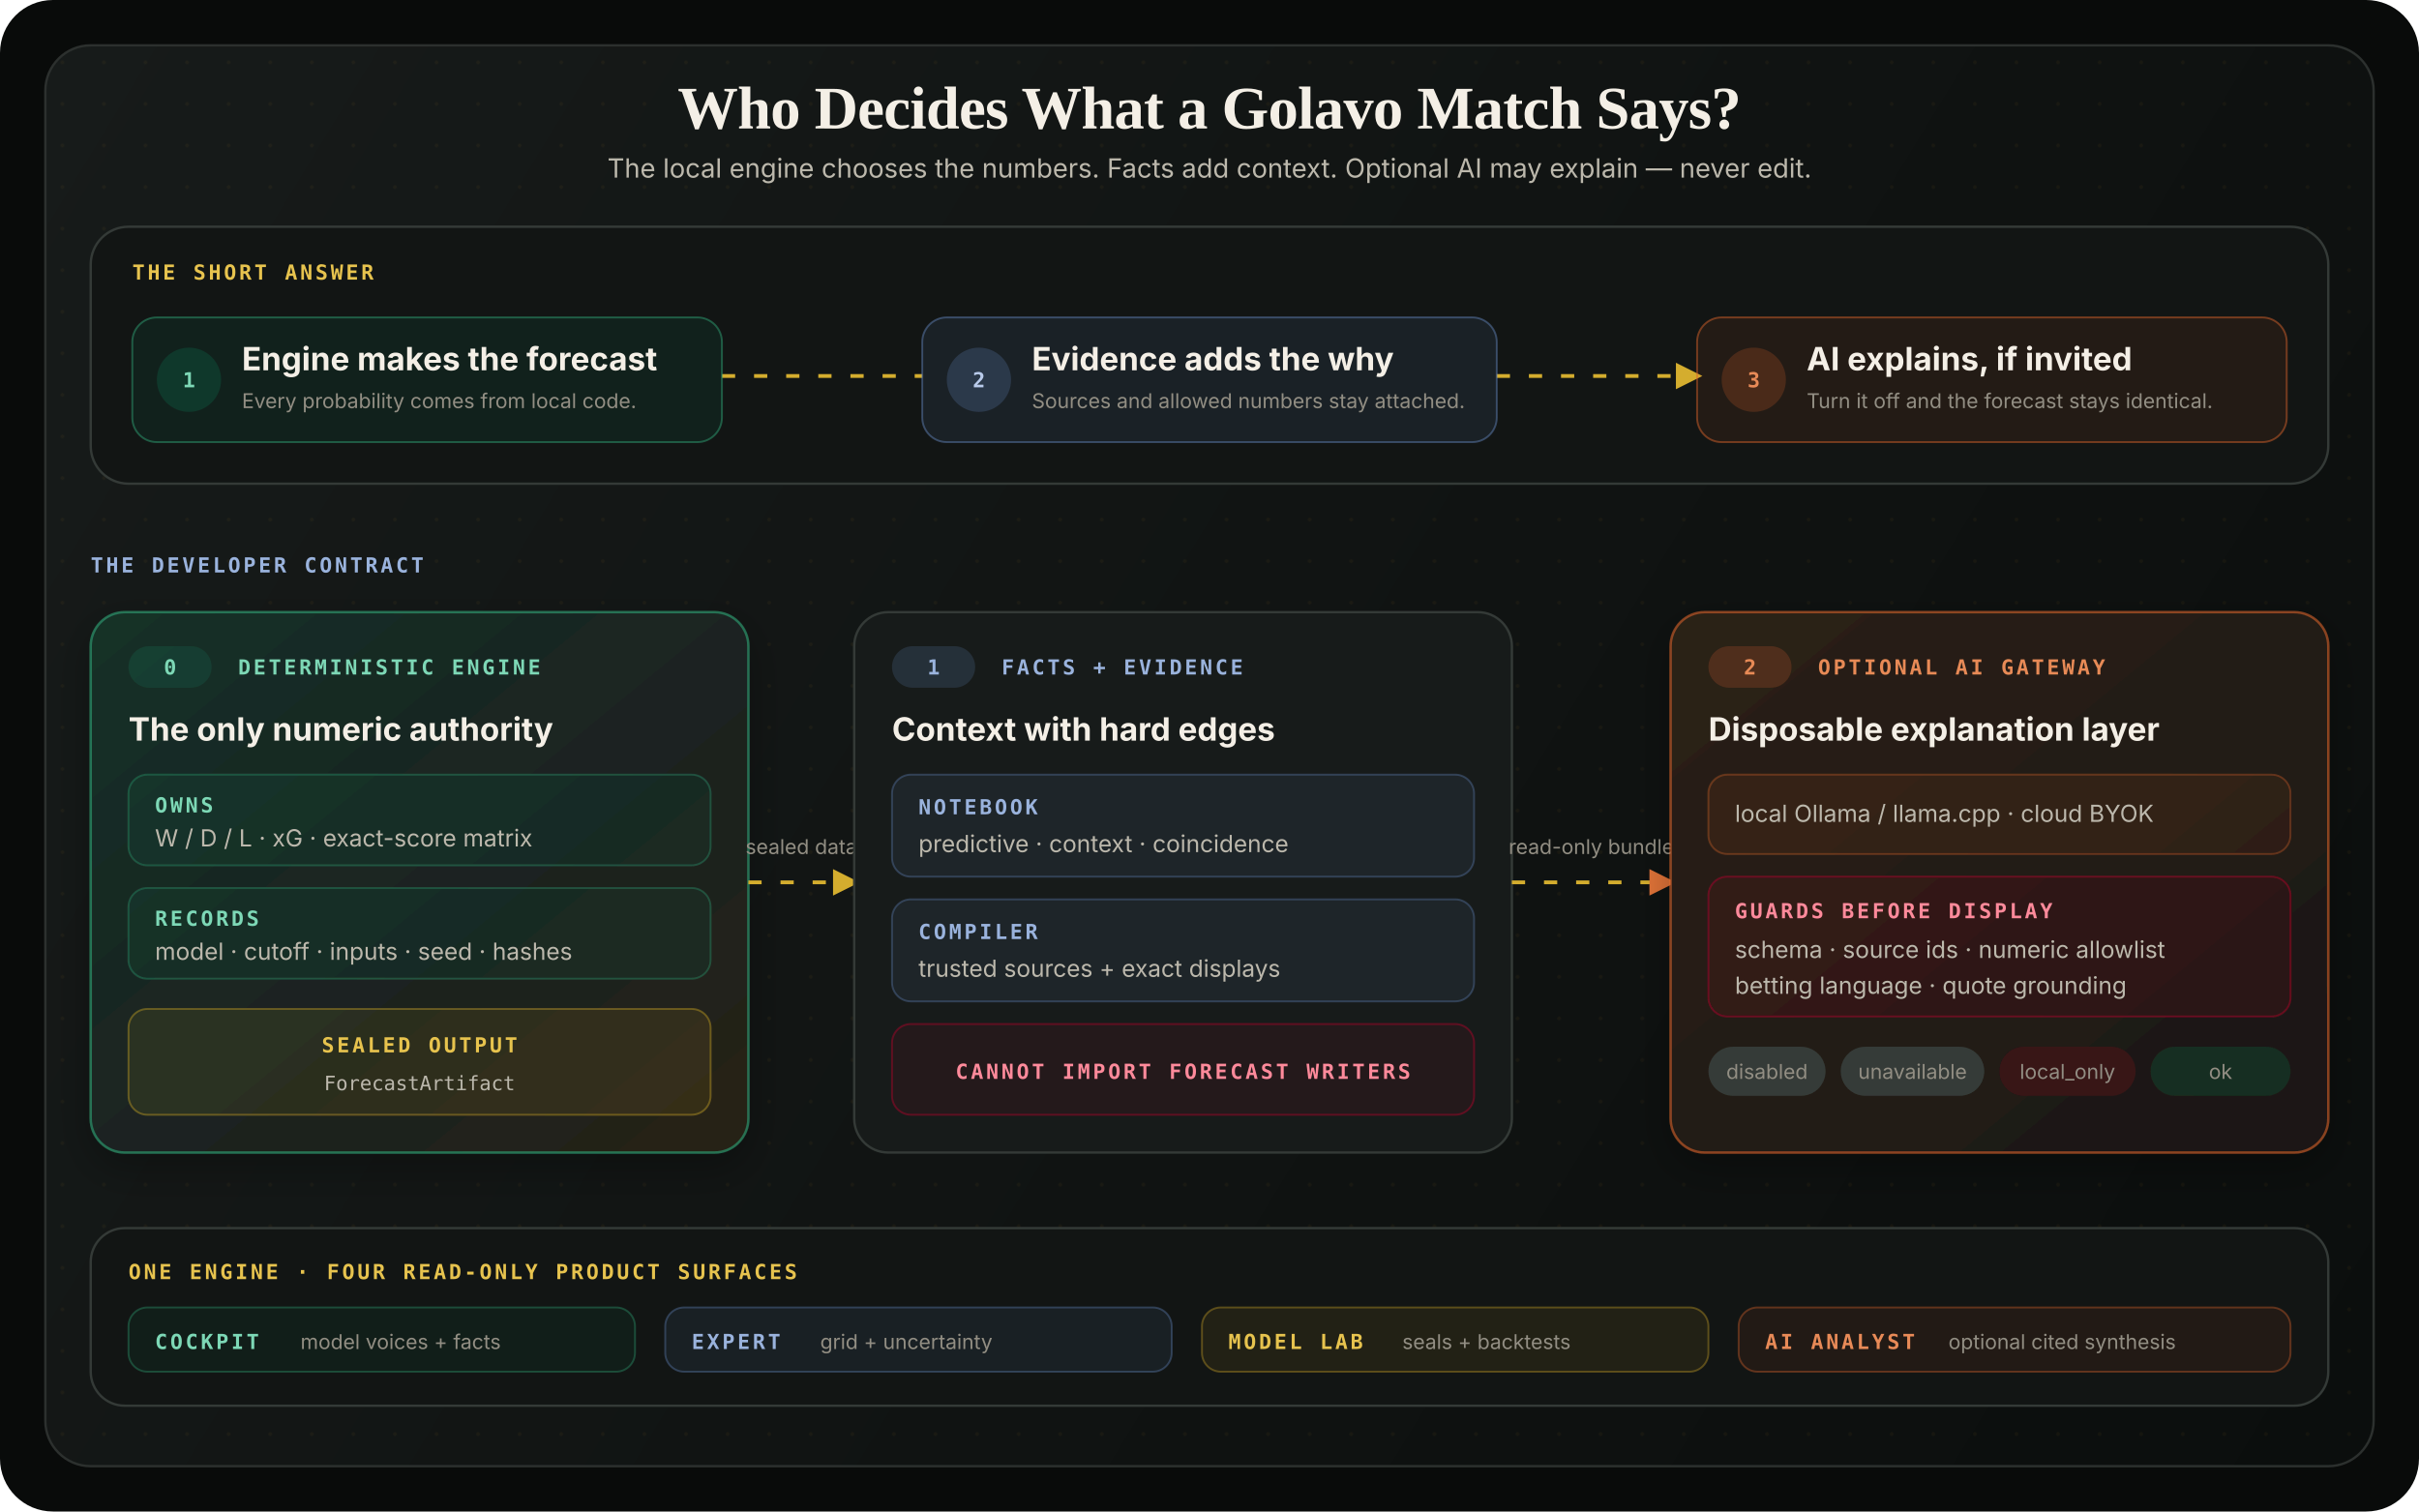
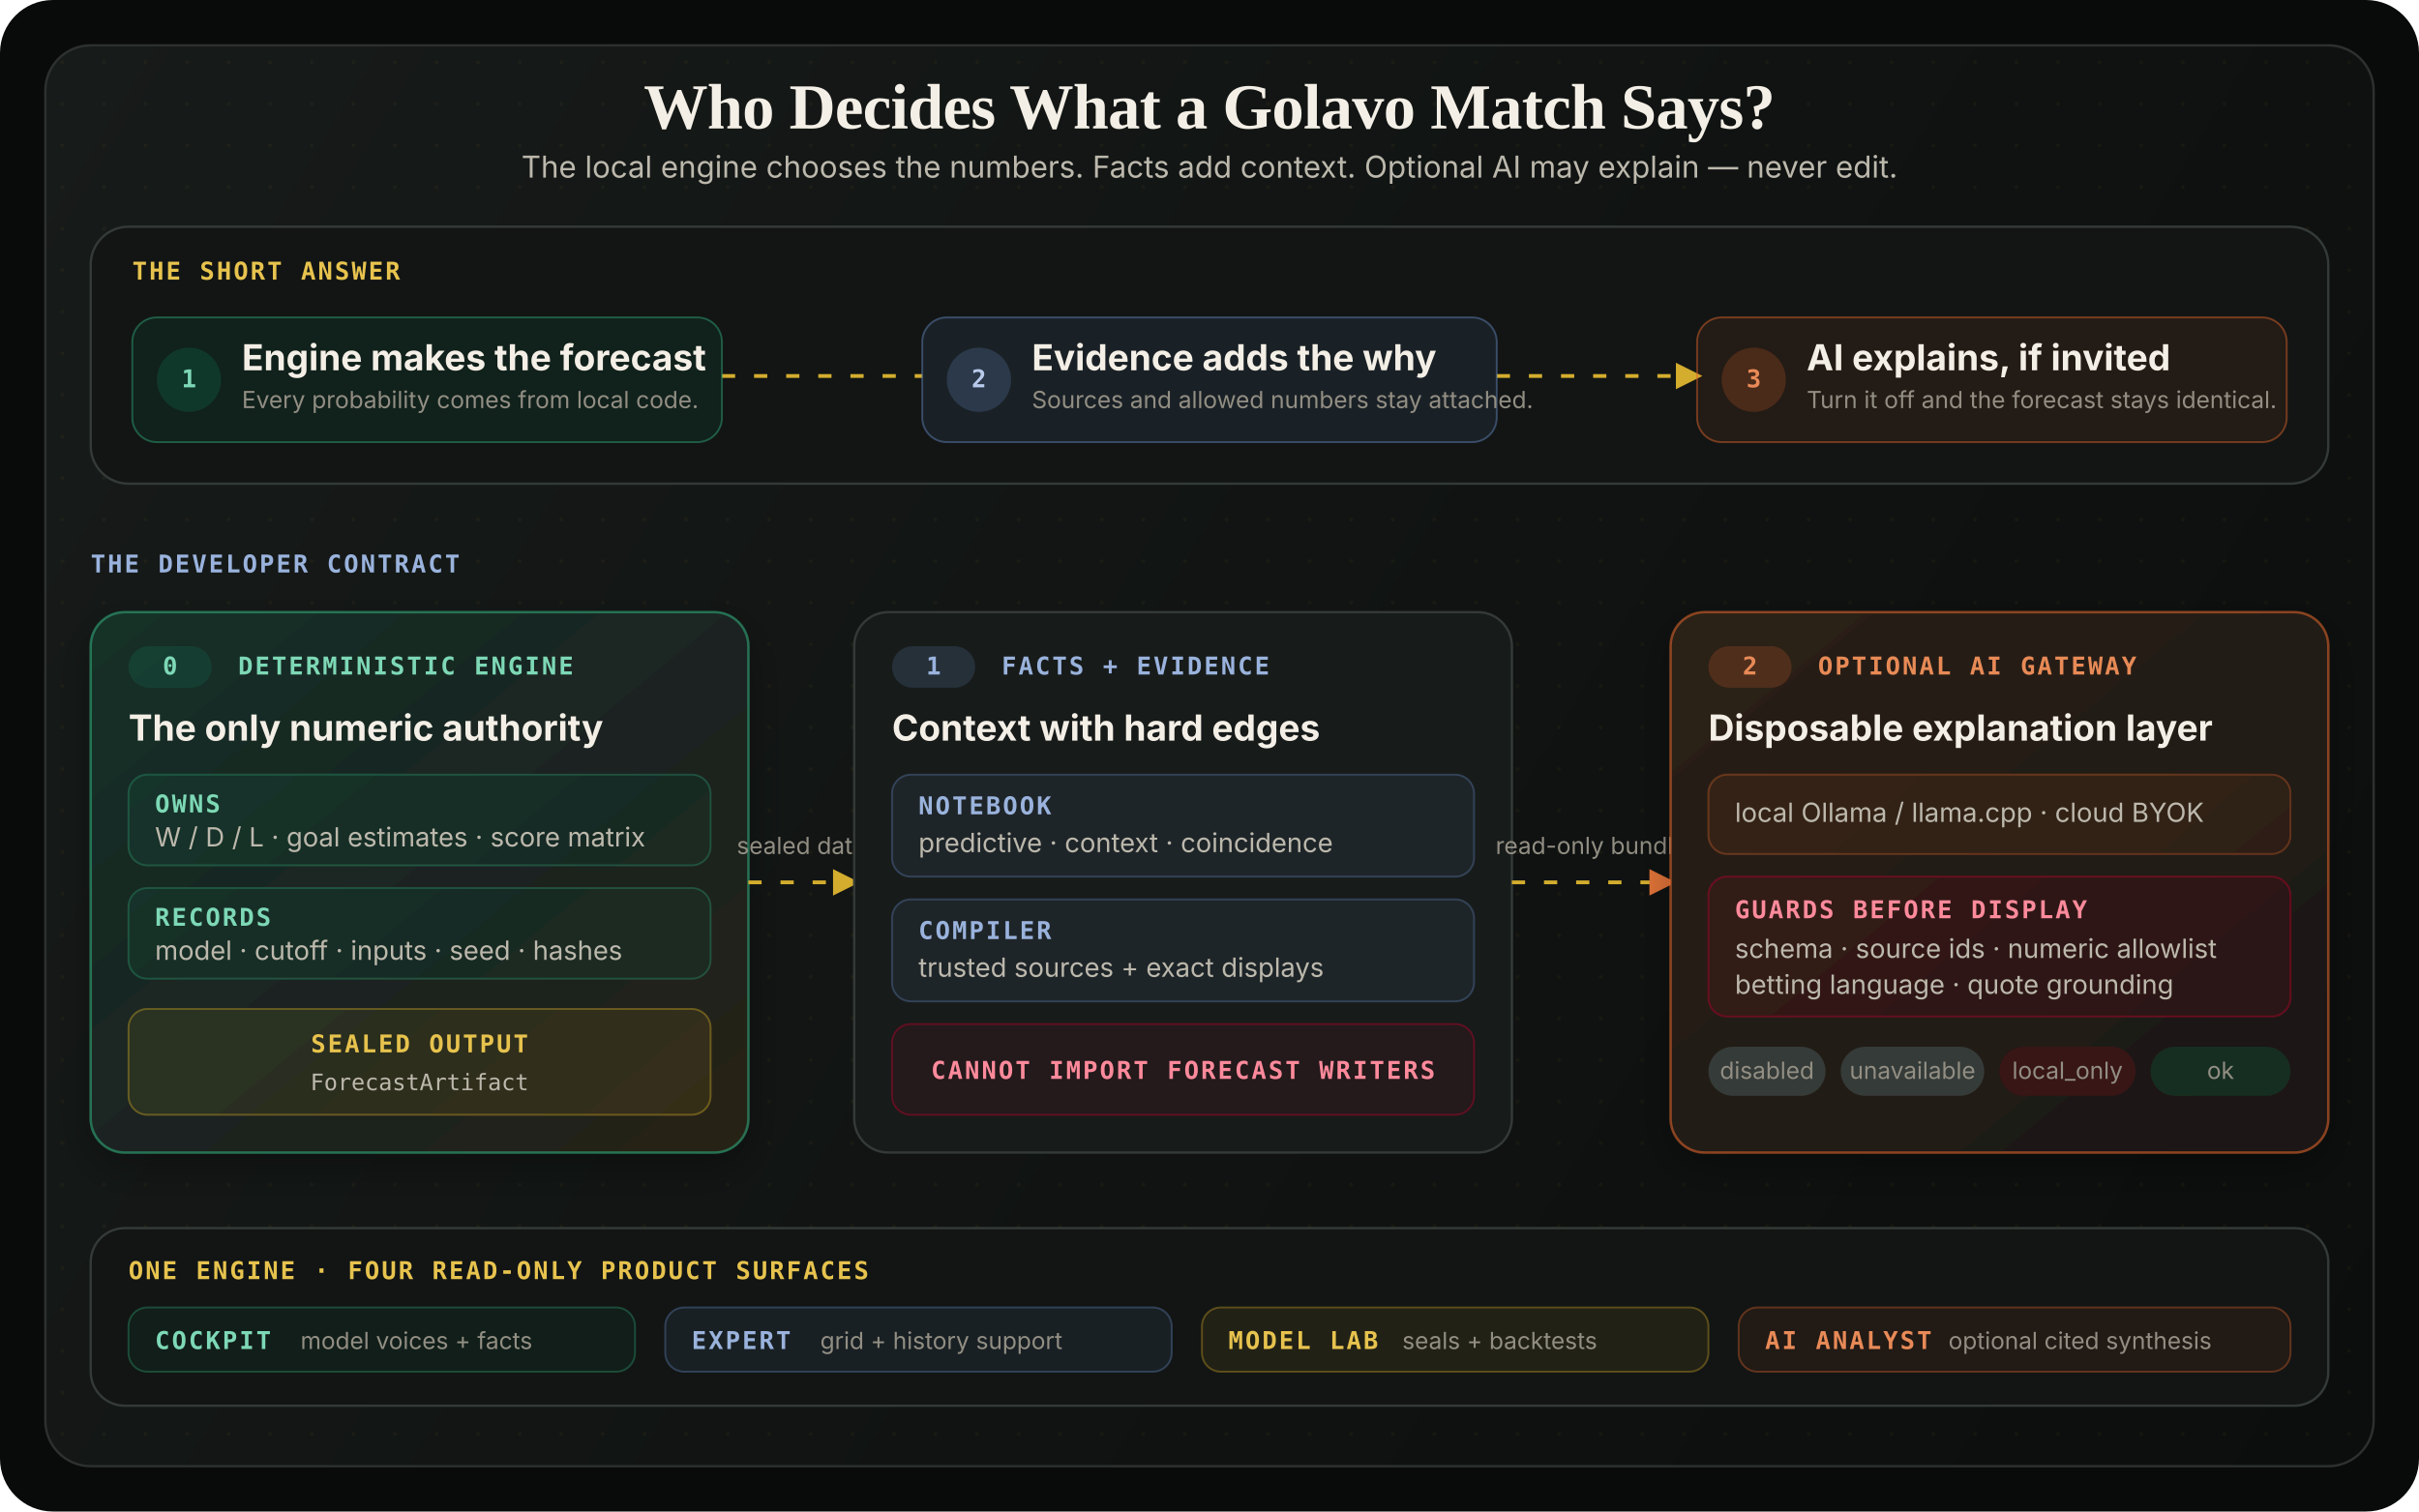
<svg xmlns="http://www.w3.org/2000/svg" width="1280" height="800" viewBox="0 0 1280 800" role="img" aria-labelledby="title desc">
  <defs>
    <linearGradient id="bg" x1="24" y1="24" x2="1256" y2="776" gradientUnits="userSpaceOnUse">
      <stop stop-color="#171B1A" />
      <stop offset=".56" stop-color="#101312" />
      <stop offset="1" stop-color="#0B0E0D" />
    </linearGradient>
    <linearGradient id="engine" x1="0" y1="0" x2="1" y2="1">
      <stop stop-color="#173128" />
      <stop offset=".62" stop-color="#1B211F" />
      <stop offset="1" stop-color="#282216" />
    </linearGradient>
    <linearGradient id="ai" x1="0" y1="0" x2="1" y2="1">
      <stop stop-color="#2B2117" />
      <stop offset="1" stop-color="#1B1713" />
    </linearGradient>
    <pattern id="dots" width="22" height="22" patternUnits="userSpaceOnUse">
      <circle cx="11" cy="11" r="1" fill="#C9A227" fill-opacity=".055" />
    </pattern>
    <filter id="shadow" x="-20%" y="-20%" width="140%" height="160%">
      <feDropShadow dx="0" dy="8" stdDeviation="11" flood-color="#000" flood-opacity=".28" />
    </filter>
    <marker id="gold" viewBox="0 0 10 10" refX="8" refY="5" markerWidth="7" markerHeight="7" orient="auto">
      <path d="M0 0L10 5L0 10Z" fill="#D4AD2E" />
    </marker>
    <marker id="orange" viewBox="0 0 10 10" refX="8" refY="5" markerWidth="7" markerHeight="7" orient="auto">
      <path d="M0 0L10 5L0 10Z" fill="#E07338" />
    </marker>
    <style>
-       .title{font:600 32px Georgia,"Times New Roman",serif;letter-spacing:-.35px;fill:#F4EFE6}.sub{font:400 14px -apple-system,BlinkMacSystemFont,"Segoe UI",sans-serif;fill:#BCB8AC}.kicker{font:700 11px ui-monospace,"SF Mono",Menlo,monospace;letter-spacing:1.45px}.head{font:650 17px -apple-system,BlinkMacSystemFont,"Segoe UI",sans-serif;fill:#F4EFE6}.body{font:400 12.5px -apple-system,BlinkMacSystemFont,"Segoe UI",sans-serif;fill:#BCB8AC}.small{font:400 10.8px -apple-system,BlinkMacSystemFont,"Segoe UI",sans-serif;fill:#928E83}.mono{font:500 10.5px ui-monospace,"SF Mono",Menlo,monospace;fill:#BCB8AC}.card{fill:#171B1A;stroke:#343A37;stroke-width:1.25}.signal{fill:none;stroke:#D4AD2E;stroke-width:2;stroke-dasharray:7 10;animation:travel 3.6s linear infinite}@keyframes travel{to{stroke-dashoffset:-68}}@media(prefers-reduced-motion:reduce){.signal{animation:none}}
+       .title{font:600 34px Georgia,"Times New Roman",serif;letter-spacing:-.35px;fill:#F4EFE6}.sub{font:400 16px -apple-system,BlinkMacSystemFont,"Segoe UI",sans-serif;fill:#BCB8AC}.kicker{font:700 13px ui-monospace,"SF Mono",Menlo,monospace;letter-spacing:1.1px}.head{font:650 19px -apple-system,BlinkMacSystemFont,"Segoe UI",sans-serif;fill:#F4EFE6}.body{font:400 14px -apple-system,BlinkMacSystemFont,"Segoe UI",sans-serif;fill:#BCB8AC}.small{font:400 12.5px -apple-system,BlinkMacSystemFont,"Segoe UI",sans-serif;fill:#928E83}.mono{font:500 12px ui-monospace,"SF Mono",Menlo,monospace;fill:#BCB8AC}.card{fill:#171B1A;stroke:#343A37;stroke-width:1.25}.signal{fill:none;stroke:#D4AD2E;stroke-width:2;stroke-dasharray:7 10;animation:travel 3.6s linear infinite}@keyframes travel{to{stroke-dashoffset:-68}}@media(prefers-reduced-motion:reduce){.signal{animation:none}}
    </style>
  </defs>
  <rect width="1280" height="800" rx="28" fill="#090B0A" />
  <rect x="24" y="24" width="1232" height="752" rx="24" fill="url(#bg)" stroke="#2C302E" stroke-width="1.25" />
  <rect x="25" y="25" width="1230" height="750" rx="23" fill="url(#dots)" />
  <text x="640" y="68" text-anchor="middle" class="title">Who Decides What a Golavo Match Says?</text>
  <text x="640" y="94" text-anchor="middle" class="sub">The local engine chooses the numbers. Facts add context. Optional AI may explain — never edit.</text>
  <g transform="translate(48 120)">
    <rect width="1184" height="136" rx="20" fill="#121514" stroke="#343A37" stroke-width="1.25" />
    <text x="22" y="28" class="kicker" fill="#E7C34E">THE SHORT ANSWER</text>
    <path d="M334 79H440M744 79H850" class="signal" marker-end="url(#gold)" />
    <g transform="translate(22 48)">
      <rect width="312" height="66" rx="13" fill="#0B6E4F" fill-opacity=".14" stroke="#2F9E73" stroke-opacity=".5" />
      <circle cx="30" cy="33" r="17" fill="#0B6E4F" fill-opacity=".3" />
      <text x="30" y="37" text-anchor="middle" class="kicker" fill="#7DD8B6">1</text>
      <text x="58" y="28" class="head">Engine makes the forecast</text>
      <text x="58" y="48" class="small">Every probability comes from local code.</text>
    </g>
    <g transform="translate(440 48)">
      <rect width="304" height="66" rx="13" fill="#6082B8" fill-opacity=".11" stroke="#6082B8" stroke-opacity=".48" />
      <circle cx="30" cy="33" r="17" fill="#6082B8" fill-opacity=".25" />
      <text x="30" y="37" text-anchor="middle" class="kicker" fill="#B9CBEB">2</text>
      <text x="58" y="28" class="head">Evidence adds the why</text>
      <text x="58" y="48" class="small">Sources and allowed numbers stay attached.</text>
    </g>
    <g transform="translate(850 48)">
      <rect width="312" height="66" rx="13" fill="#D9622B" fill-opacity=".09" stroke="#D9622B" stroke-opacity=".48" />
      <circle cx="30" cy="33" r="17" fill="#D9622B" fill-opacity=".22" />
      <text x="30" y="37" text-anchor="middle" class="kicker" fill="#E88A57">3</text>
      <text x="58" y="28" class="head">AI explains, if invited</text>
      <text x="58" y="48" class="small">Turn it off and the forecast stays identical.</text>
    </g>
  </g>
  <g transform="translate(48 286)">
    <text x="0" y="17" class="kicker" fill="#9AB3DD">THE DEVELOPER CONTRACT</text>
    <g transform="translate(0 38)" filter="url(#shadow)">
      <rect width="348" height="286" rx="18" fill="url(#engine)" stroke="#2F9E73" stroke-opacity=".64" stroke-width="1.3" />
      <rect x="20" y="18" width="44" height="22" rx="11" fill="#0B6E4F" fill-opacity=".26" />
      <text x="42" y="33" text-anchor="middle" class="kicker" fill="#7DD8B6">0</text>
      <text x="78" y="33" class="kicker" fill="#7DD8B6">DETERMINISTIC ENGINE</text>
      <text x="20" y="68" class="head">The only numeric authority</text>
      <rect x="20" y="86" width="308" height="48" rx="10" fill="#0B6E4F" fill-opacity=".12" stroke="#2F9E73" stroke-opacity=".36" />
      <text x="34" y="106" class="kicker" fill="#7DD8B6">OWNS</text>
-       <text x="34" y="124" class="body">W / D / L · xG · exact-score matrix</text>
+       <text x="34" y="124" class="body">W / D / L · goal estimates · score matrix</text>
      <rect x="20" y="146" width="308" height="48" rx="10" fill="#0B6E4F" fill-opacity=".12" stroke="#2F9E73" stroke-opacity=".36" />
      <text x="34" y="166" class="kicker" fill="#7DD8B6">RECORDS</text>
      <text x="34" y="184" class="body">model · cutoff · inputs · seed · hashes</text>
      <rect x="20" y="210" width="308" height="56" rx="10" fill="#C9A227" fill-opacity=".1" stroke="#C9A227" stroke-opacity=".42" />
      <text x="174" y="233" text-anchor="middle" class="kicker" fill="#E7C34E">SEALED OUTPUT</text>
      <text x="174" y="253" text-anchor="middle" class="mono">ForecastArtifact</text>
    </g>
    <path d="M348 181H404" class="signal" marker-end="url(#gold)" />
    <text x="376" y="166" text-anchor="middle" class="small">sealed data</text>
    <g transform="translate(404 38)">
      <rect width="348" height="286" rx="18" class="card" />
      <rect x="20" y="18" width="44" height="22" rx="11" fill="#6082B8" fill-opacity=".2" />
      <text x="42" y="33" text-anchor="middle" class="kicker" fill="#9AB3DD">1</text>
      <text x="78" y="33" class="kicker" fill="#9AB3DD">FACTS + EVIDENCE</text>
      <text x="20" y="68" class="head">Context with hard edges</text>
      <rect x="20" y="86" width="308" height="54" rx="10" fill="#6082B8" fill-opacity=".1" stroke="#6082B8" stroke-opacity=".36" />
      <text x="34" y="107" class="kicker" fill="#9AB3DD">NOTEBOOK</text>
      <text x="34" y="127" class="body">predictive · context · coincidence</text>
      <rect x="20" y="152" width="308" height="54" rx="10" fill="#6082B8" fill-opacity=".1" stroke="#6082B8" stroke-opacity=".36" />
      <text x="34" y="173" class="kicker" fill="#9AB3DD">COMPILER</text>
      <text x="34" y="193" class="body">trusted sources + exact displays</text>
      <rect x="20" y="218" width="308" height="48" rx="10" fill="#BC002D" fill-opacity=".08" stroke="#BC002D" stroke-opacity=".42" />
      <text x="174" y="247" text-anchor="middle" class="kicker" fill="#FF8A9B">CANNOT IMPORT FORECAST WRITERS</text>
    </g>
    <path d="M752 181H836" class="signal" marker-end="url(#orange)" />
    <text x="794" y="166" text-anchor="middle" class="small">read-only bundle</text>
    <g transform="translate(836 38)" filter="url(#shadow)">
      <rect width="348" height="286" rx="18" fill="url(#ai)" stroke="#D9622B" stroke-opacity=".58" stroke-width="1.3" />
      <rect x="20" y="18" width="44" height="22" rx="11" fill="#D9622B" fill-opacity=".22" />
      <text x="42" y="33" text-anchor="middle" class="kicker" fill="#E88A57">2</text>
      <text x="78" y="33" class="kicker" fill="#E88A57">OPTIONAL AI GATEWAY</text>
      <text x="20" y="68" class="head">Disposable explanation layer</text>
      <rect x="20" y="86" width="308" height="42" rx="10" fill="#D9622B" fill-opacity=".08" stroke="#D9622B" stroke-opacity=".34" />
      <text x="34" y="111" class="body">local Ollama / llama.cpp · cloud BYOK</text>
      <rect x="20" y="140" width="308" height="74" rx="10" fill="#BC002D" fill-opacity=".09" stroke="#BC002D" stroke-opacity=".43" />
      <text x="34" y="162" class="kicker" fill="#FF8A9B">GUARDS BEFORE DISPLAY</text>
      <text x="34" y="183" class="body">schema · source ids · numeric allowlist</text>
      <text x="34" y="202" class="body">betting language · quote grounding</text>
      <g transform="translate(20 230)">
        <rect width="62" height="26" rx="13" fill="#343A37" />
        <text x="31" y="17" text-anchor="middle" class="small" fill="#BCB8AC">disabled</text>
        <rect x="70" width="76" height="26" rx="13" fill="#343A37" />
        <text x="108" y="17" text-anchor="middle" class="small" fill="#BCB8AC">unavailable</text>
        <rect x="154" width="72" height="26" rx="13" fill="#BC002D" fill-opacity=".16" />
        <text x="190" y="17" text-anchor="middle" class="small" fill="#FF8A9B">local_only</text>
        <rect x="234" width="74" height="26" rx="13" fill="#0B6E4F" fill-opacity=".25" />
        <text x="271" y="17" text-anchor="middle" class="small" fill="#7DD8B6">ok</text>
      </g>
    </g>
  </g>
  <g transform="translate(48 650)">
    <rect width="1184" height="94" rx="18" fill="#121514" stroke="#343A37" stroke-width="1.25" />
    <text x="20" y="27" class="kicker" fill="#E7C34E">ONE ENGINE · FOUR READ-ONLY PRODUCT SURFACES</text>
    <g transform="translate(20 42)">
      <rect width="268" height="34" rx="10" fill="#0B6E4F" fill-opacity=".1" stroke="#2F9E73" stroke-opacity=".38" />
      <text x="14" y="22" class="kicker" fill="#7DD8B6">COCKPIT</text>
      <text x="91" y="22" class="small">model voices + facts</text>
      <rect x="284" width="268" height="34" rx="10" fill="#6082B8" fill-opacity=".1" stroke="#6082B8" stroke-opacity=".38" />
      <text x="298" y="22" class="kicker" fill="#9AB3DD">EXPERT</text>
-       <text x="366" y="22" class="small">grid + uncertainty</text>
+       <text x="366" y="22" class="small">grid + history support</text>
      <rect x="568" width="268" height="34" rx="10" fill="#C9A227" fill-opacity=".09" stroke="#C9A227" stroke-opacity=".38" />
      <text x="582" y="22" class="kicker" fill="#E7C34E">MODEL LAB</text>
      <text x="674" y="22" class="small">seals + backtests</text>
      <rect x="852" width="292" height="34" rx="10" fill="#D9622B" fill-opacity=".08" stroke="#D9622B" stroke-opacity=".38" />
      <text x="866" y="22" class="kicker" fill="#E88A57">AI ANALYST</text>
      <text x="963" y="22" class="small">optional cited synthesis</text>
    </g>
  </g>
</svg>
